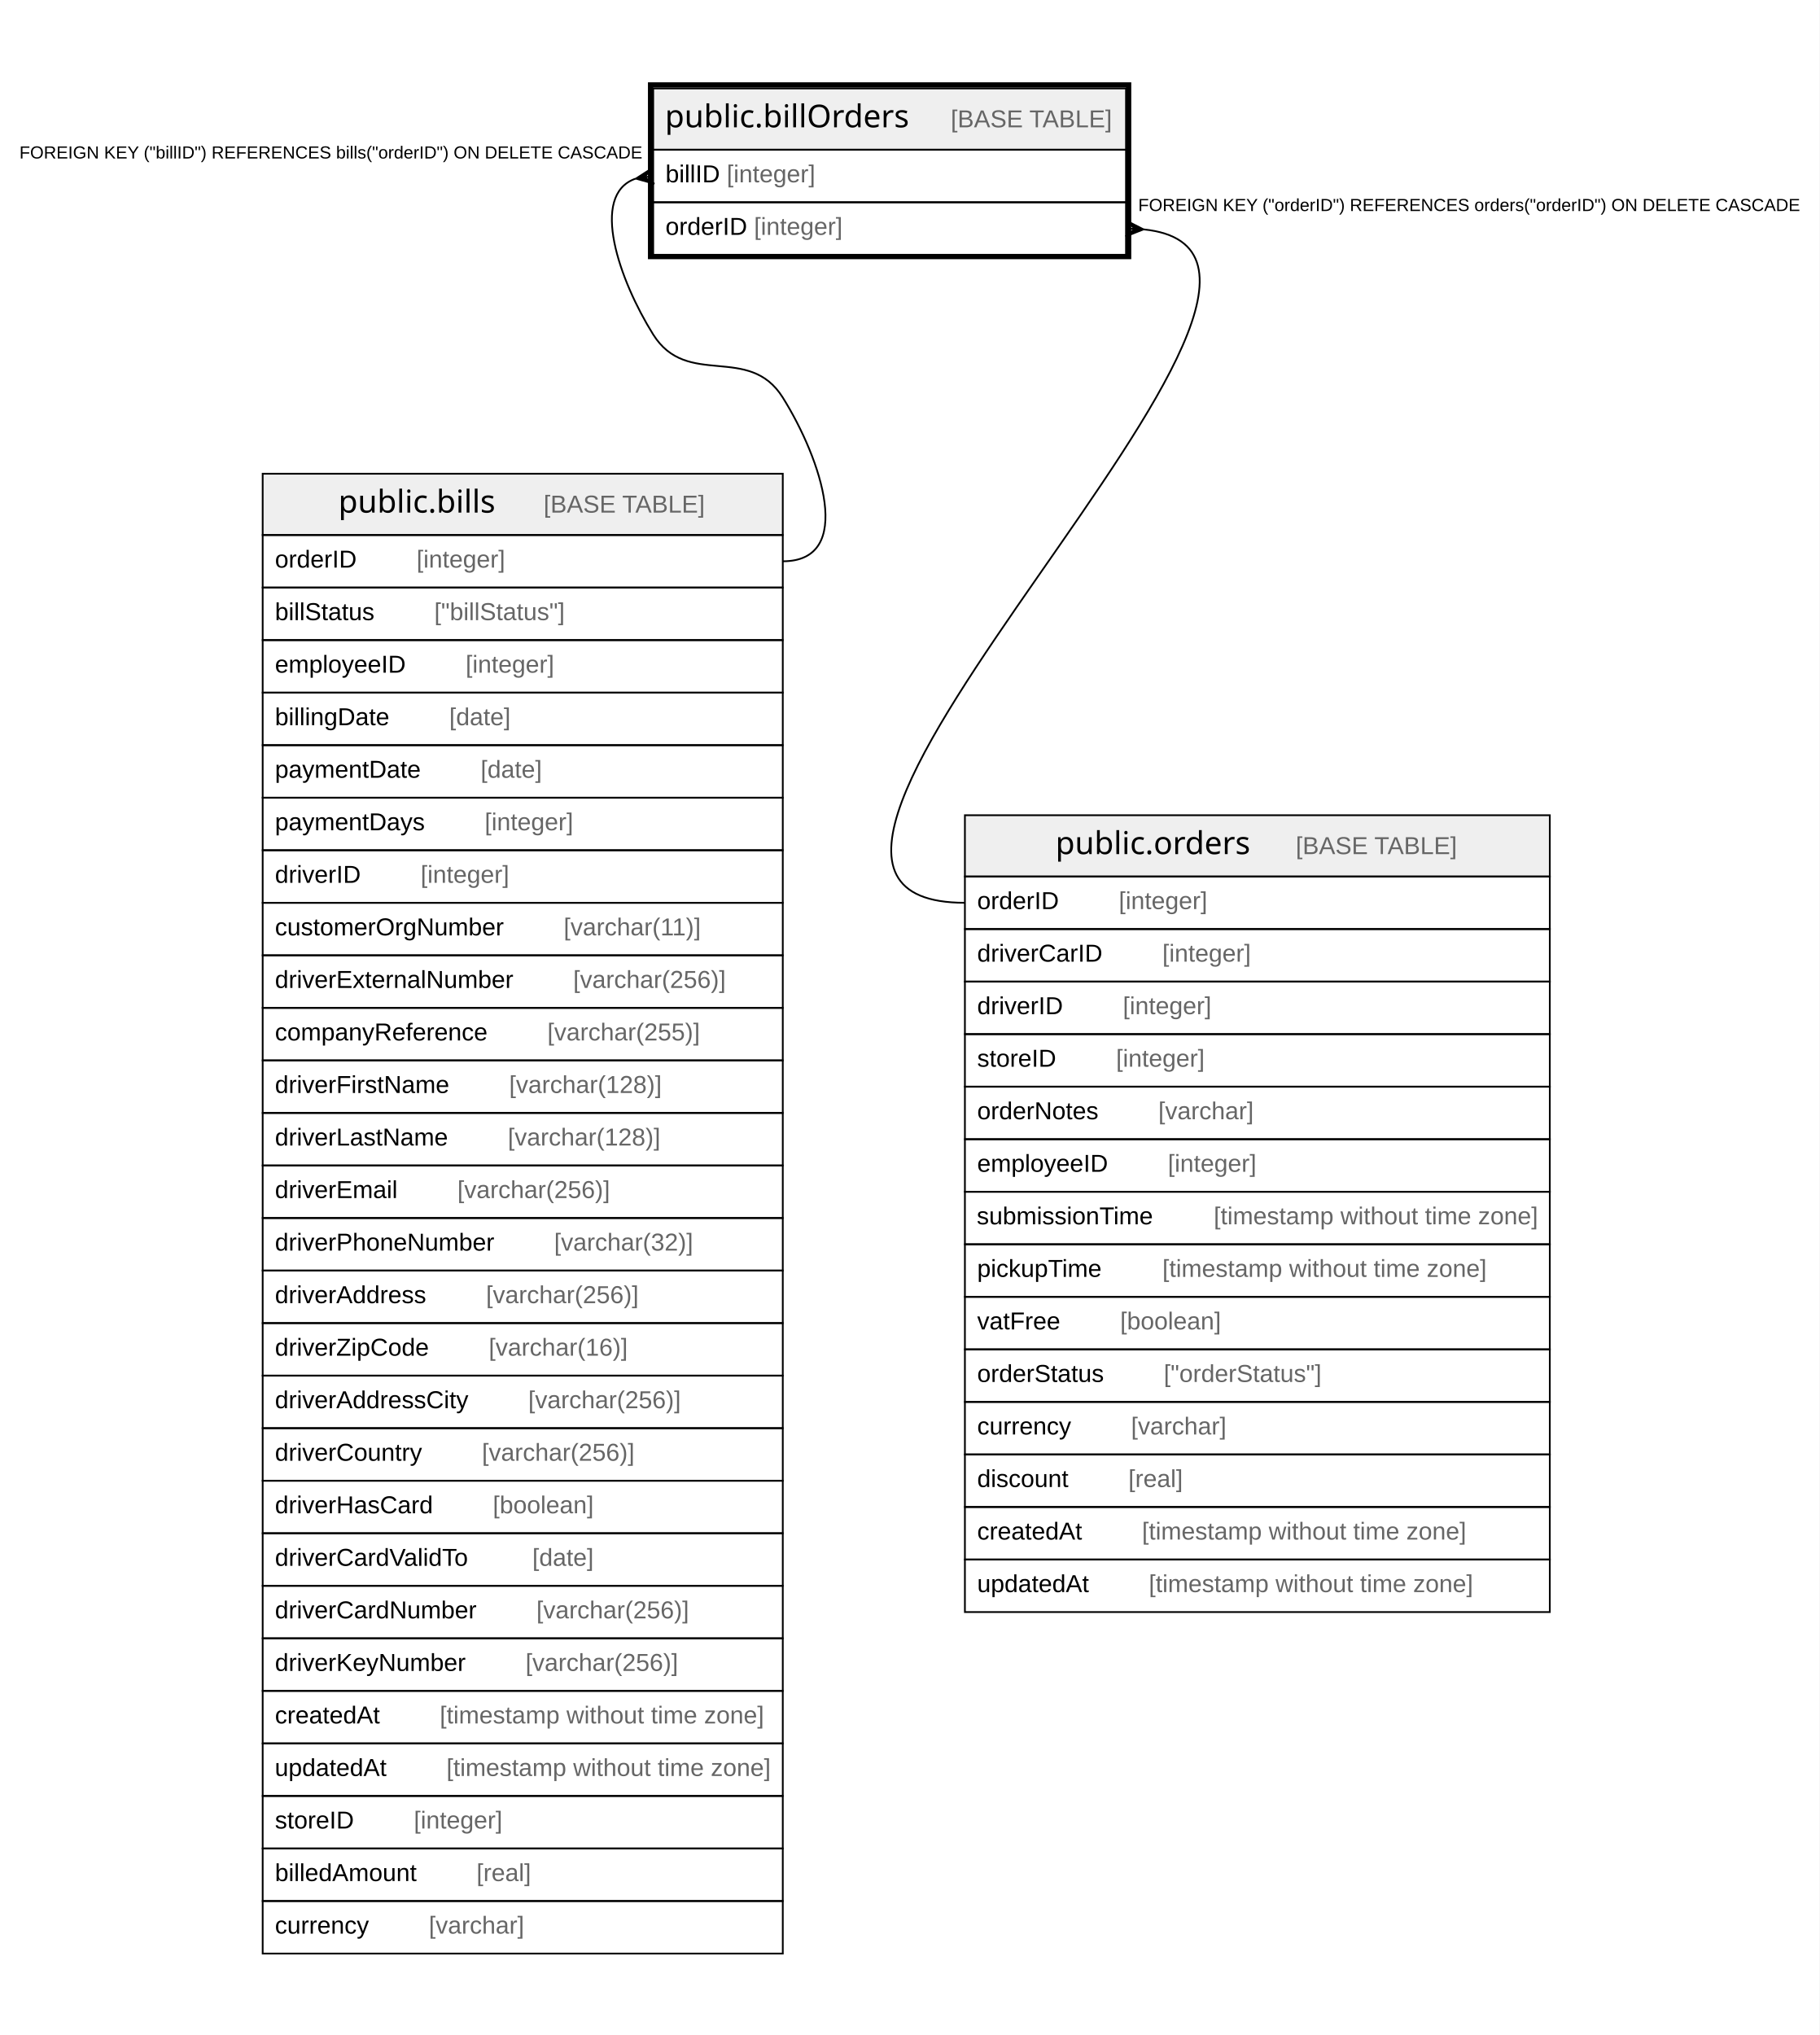
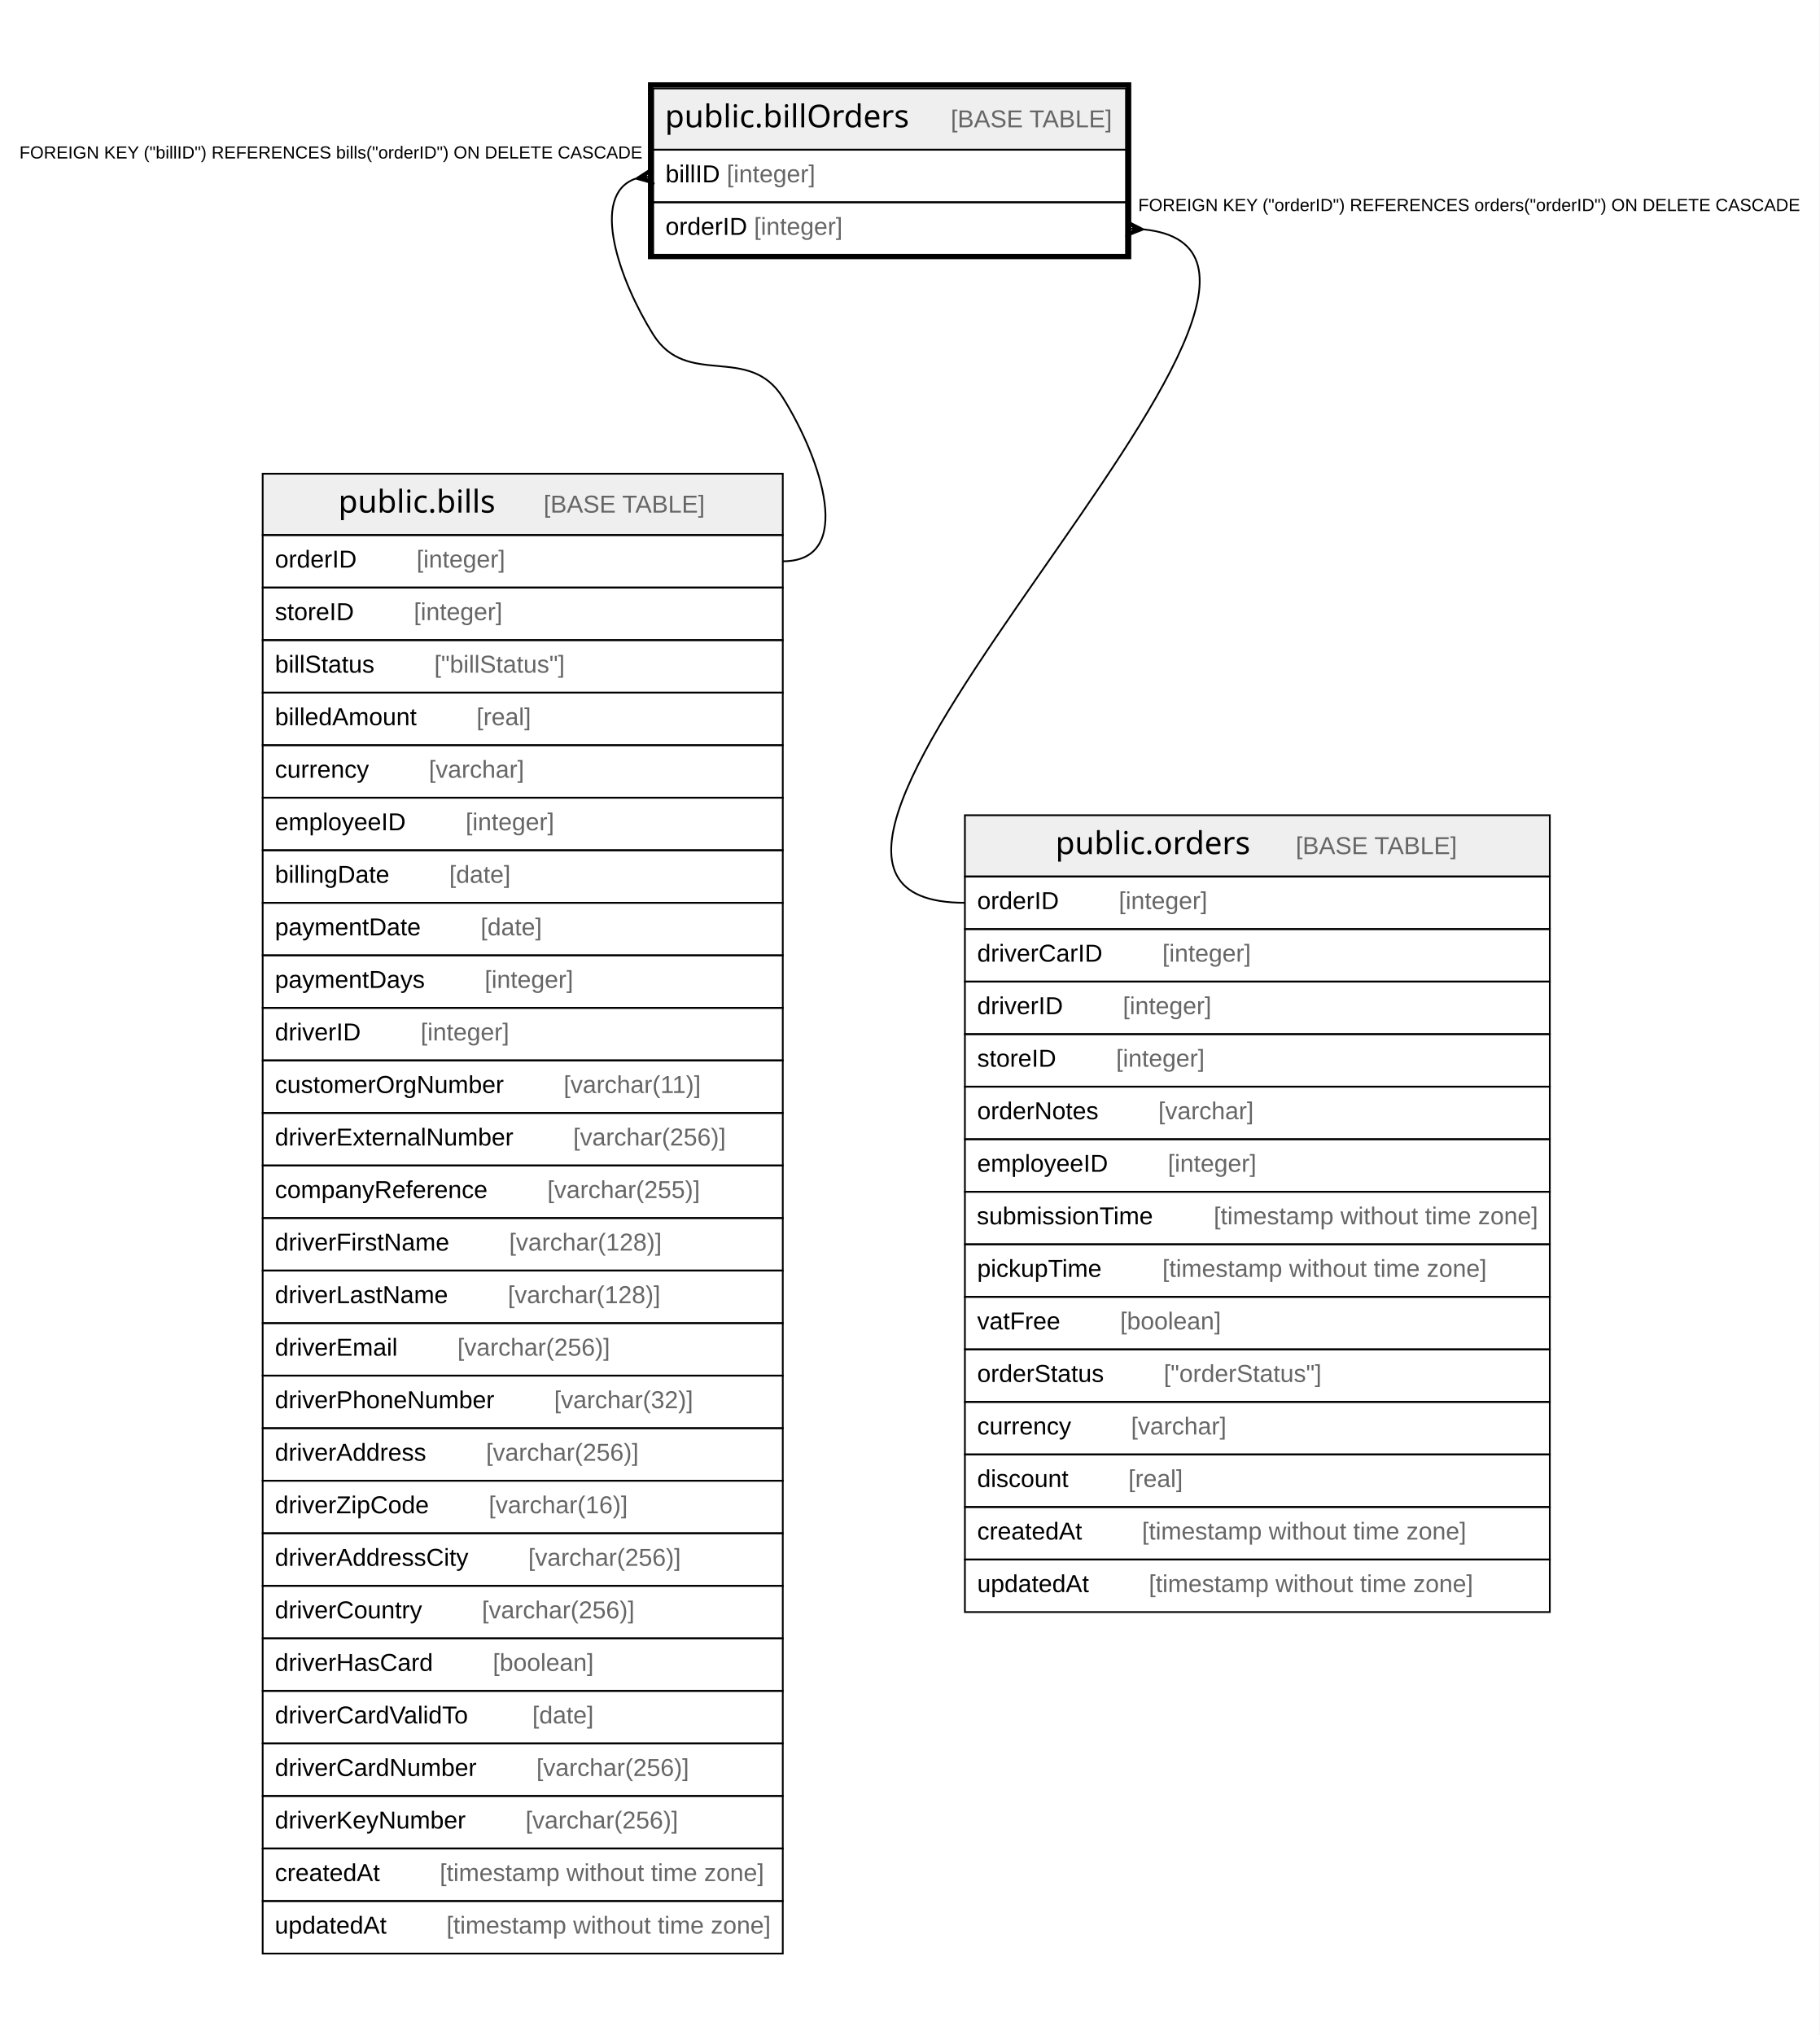
<svg xmlns="http://www.w3.org/2000/svg" width="1039pt" height="1162pt" viewBox="0.00 0.00 1039.00 1162.00">
  <g id="graph0" class="graph" transform="scale(1 1) rotate(0) translate(4 1158)">
    <polygon fill="#ffffff" stroke="transparent" points="-4,4 -4,-1158 1035,-1158 1035,4 -4,4" />
    <g id="node1" class="node">
      <polygon fill="#efefef" stroke="transparent" points="369,-1072.5 369,-1107.5 639,-1107.5 639,-1072.5 369,-1072.5" />
      <polygon fill="none" stroke="#000000" points="369,-1072.5 369,-1107.5 639,-1107.5 639,-1072.5 369,-1072.5" />
      <text text-anchor="start" x="375.717" y="-1085.3" font-family="Arial Bold" font-size="18.00" fill="#000000">public.billOrders</text>
      <text text-anchor="start" x="504.714" y="-1085.3" font-family="Arial" font-size="14.00" fill="#000000">    </text>
      <text text-anchor="start" x="538.919" y="-1085.3" font-family="Arial" font-size="14.00" fill="#666666">[BASE TABLE]</text>
      <polygon fill="none" stroke="#000000" points="369,-1042.5 369,-1072.5 639,-1072.5 639,-1042.5 369,-1042.5" />
      <text text-anchor="start" x="376" y="-1053.9" font-family="Arial" font-size="14.00" fill="#000000">billID </text>
      <text text-anchor="start" x="410.99" y="-1053.9" font-family="Arial" font-size="14.00" fill="#666666">[integer]</text>
      <polygon fill="none" stroke="#000000" points="369,-1012.5 369,-1042.5 639,-1042.5 639,-1012.5 369,-1012.5" />
      <text text-anchor="start" x="376" y="-1023.9" font-family="Arial" font-size="14.00" fill="#000000">orderID </text>
      <text text-anchor="start" x="426.557" y="-1023.9" font-family="Arial" font-size="14.00" fill="#666666">[integer]</text>
      <polygon fill="none" stroke="#000000" stroke-width="3" points="367.5,-1011.5 367.5,-1109.5 640.5,-1109.5 640.5,-1011.5 367.5,-1011.5" />
    </g>
    <g id="node2" class="node">
      <polygon fill="#efefef" stroke="transparent" points="146,-852.5 146,-887.5 443,-887.5 443,-852.5 146,-852.5" />
      <polygon fill="none" stroke="#000000" points="146,-852.5 146,-887.5 443,-887.5 443,-852.5 146,-852.5" />
      <text text-anchor="start" x="189.217" y="-865.3" font-family="Arial Bold" font-size="18.00" fill="#000000">public.bills</text>
      <text text-anchor="start" x="272.215" y="-865.3" font-family="Arial" font-size="14.00" fill="#000000">    </text>
      <text text-anchor="start" x="306.42" y="-865.3" font-family="Arial" font-size="14.00" fill="#666666">[BASE TABLE]</text>
      <polygon fill="none" stroke="#000000" points="146,-822.5 146,-852.5 443,-852.5 443,-822.5 146,-822.5" />
      <text text-anchor="start" x="153" y="-833.9" font-family="Arial" font-size="14.00" fill="#000000">orderID    </text>
      <text text-anchor="start" x="233.871" y="-833.9" font-family="Arial" font-size="14.00" fill="#666666">[integer]</text>
      <polygon fill="none" stroke="#000000" points="146,-792.5 146,-822.5 443,-822.5 443,-792.5 146,-792.5" />
-       <text text-anchor="start" x="153" y="-803.9" font-family="Arial" font-size="14.00" fill="#000000">billStatus    </text>
-       <text text-anchor="start" x="243.99" y="-803.9" font-family="Arial" font-size="14.00" fill="#666666">["billStatus"]</text>
+       <text text-anchor="start" x="153" y="-803.9" font-family="Arial" font-size="14.00" fill="#000000">storeID    </text>
+       <text text-anchor="start" x="232.318" y="-803.9" font-family="Arial" font-size="14.00" fill="#666666">[integer]</text>
      <polygon fill="none" stroke="#000000" points="146,-762.5 146,-792.5 443,-792.5 443,-762.5 146,-762.5" />
-       <text text-anchor="start" x="153" y="-773.9" font-family="Arial" font-size="14.00" fill="#000000">employeeID    </text>
-       <text text-anchor="start" x="261.882" y="-773.9" font-family="Arial" font-size="14.00" fill="#666666">[integer]</text>
+       <text text-anchor="start" x="153" y="-773.9" font-family="Arial" font-size="14.00" fill="#000000">billStatus    </text>
+       <text text-anchor="start" x="243.99" y="-773.9" font-family="Arial" font-size="14.00" fill="#666666">["billStatus"]</text>
      <polygon fill="none" stroke="#000000" points="146,-732.5 146,-762.5 443,-762.5 443,-732.5 146,-732.5" />
-       <text text-anchor="start" x="153" y="-743.9" font-family="Arial" font-size="14.00" fill="#000000">billingDate    </text>
-       <text text-anchor="start" x="252.541" y="-743.9" font-family="Arial" font-size="14.00" fill="#666666">[date]</text>
+       <text text-anchor="start" x="153" y="-743.9" font-family="Arial" font-size="14.00" fill="#000000">billedAmount    </text>
+       <text text-anchor="start" x="268.108" y="-743.9" font-family="Arial" font-size="14.00" fill="#666666">[real]</text>
      <polygon fill="none" stroke="#000000" points="146,-702.5 146,-732.5 443,-732.5 443,-702.5 146,-702.5" />
-       <text text-anchor="start" x="153" y="-713.9" font-family="Arial" font-size="14.00" fill="#000000">paymentDate    </text>
-       <text text-anchor="start" x="270.449" y="-713.9" font-family="Arial" font-size="14.00" fill="#666666">[date]</text>
+       <text text-anchor="start" x="153" y="-713.9" font-family="Arial" font-size="14.00" fill="#000000">currency    </text>
+       <text text-anchor="start" x="240.874" y="-713.9" font-family="Arial" font-size="14.00" fill="#666666">[varchar]</text>
      <polygon fill="none" stroke="#000000" points="146,-672.5 146,-702.5 443,-702.5 443,-672.5 146,-672.5" />
-       <text text-anchor="start" x="153" y="-683.9" font-family="Arial" font-size="14.00" fill="#000000">paymentDays    </text>
-       <text text-anchor="start" x="272.776" y="-683.9" font-family="Arial" font-size="14.00" fill="#666666">[integer]</text>
+       <text text-anchor="start" x="153" y="-683.9" font-family="Arial" font-size="14.00" fill="#000000">employeeID    </text>
+       <text text-anchor="start" x="261.882" y="-683.9" font-family="Arial" font-size="14.00" fill="#666666">[integer]</text>
      <polygon fill="none" stroke="#000000" points="146,-642.5 146,-672.5 443,-672.5 443,-642.5 146,-642.5" />
-       <text text-anchor="start" x="153" y="-653.9" font-family="Arial" font-size="14.00" fill="#000000">driverID    </text>
-       <text text-anchor="start" x="236.195" y="-653.9" font-family="Arial" font-size="14.00" fill="#666666">[integer]</text>
+       <text text-anchor="start" x="153" y="-653.9" font-family="Arial" font-size="14.00" fill="#000000">billingDate    </text>
+       <text text-anchor="start" x="252.541" y="-653.9" font-family="Arial" font-size="14.00" fill="#666666">[date]</text>
      <polygon fill="none" stroke="#000000" points="146,-612.5 146,-642.5 443,-642.5 443,-612.5 146,-612.5" />
-       <text text-anchor="start" x="153" y="-623.9" font-family="Arial" font-size="14.00" fill="#000000">customerOrgNumber    </text>
-       <text text-anchor="start" x="317.874" y="-623.9" font-family="Arial" font-size="14.00" fill="#666666">[varchar(11)]</text>
+       <text text-anchor="start" x="153" y="-623.9" font-family="Arial" font-size="14.00" fill="#000000">paymentDate    </text>
+       <text text-anchor="start" x="270.449" y="-623.9" font-family="Arial" font-size="14.00" fill="#666666">[date]</text>
      <polygon fill="none" stroke="#000000" points="146,-582.5 146,-612.5 443,-612.5 443,-582.5 146,-582.5" />
-       <text text-anchor="start" x="153" y="-593.9" font-family="Arial" font-size="14.00" fill="#000000">driverExternalNumber    </text>
-       <text text-anchor="start" x="323.316" y="-593.9" font-family="Arial" font-size="14.00" fill="#666666">[varchar(256)]</text>
+       <text text-anchor="start" x="153" y="-593.9" font-family="Arial" font-size="14.00" fill="#000000">paymentDays    </text>
+       <text text-anchor="start" x="272.776" y="-593.9" font-family="Arial" font-size="14.00" fill="#666666">[integer]</text>
      <polygon fill="none" stroke="#000000" points="146,-552.5 146,-582.5 443,-582.5 443,-552.5 146,-552.5" />
-       <text text-anchor="start" x="153" y="-563.9" font-family="Arial" font-size="14.00" fill="#000000">companyReference    </text>
-       <text text-anchor="start" x="308.567" y="-563.9" font-family="Arial" font-size="14.00" fill="#666666">[varchar(255)]</text>
+       <text text-anchor="start" x="153" y="-563.9" font-family="Arial" font-size="14.00" fill="#000000">driverID    </text>
+       <text text-anchor="start" x="236.195" y="-563.9" font-family="Arial" font-size="14.00" fill="#666666">[integer]</text>
      <polygon fill="none" stroke="#000000" points="146,-522.5 146,-552.5 443,-552.5 443,-522.5 146,-522.5" />
-       <text text-anchor="start" x="153" y="-533.9" font-family="Arial" font-size="14.00" fill="#000000">driverFirstName    </text>
-       <text text-anchor="start" x="286.741" y="-533.9" font-family="Arial" font-size="14.00" fill="#666666">[varchar(128)]</text>
+       <text text-anchor="start" x="153" y="-533.9" font-family="Arial" font-size="14.00" fill="#000000">customerOrgNumber    </text>
+       <text text-anchor="start" x="317.874" y="-533.9" font-family="Arial" font-size="14.00" fill="#666666">[varchar(11)]</text>
      <polygon fill="none" stroke="#000000" points="146,-492.5 146,-522.5 443,-522.5 443,-492.5 146,-492.5" />
-       <text text-anchor="start" x="153" y="-503.9" font-family="Arial" font-size="14.00" fill="#000000">driverLastName    </text>
-       <text text-anchor="start" x="285.986" y="-503.9" font-family="Arial" font-size="14.00" fill="#666666">[varchar(128)]</text>
+       <text text-anchor="start" x="153" y="-503.9" font-family="Arial" font-size="14.00" fill="#000000">driverExternalNumber    </text>
+       <text text-anchor="start" x="323.316" y="-503.9" font-family="Arial" font-size="14.00" fill="#666666">[varchar(256)]</text>
      <polygon fill="none" stroke="#000000" points="146,-462.5 146,-492.5 443,-492.5 443,-462.5 146,-462.5" />
-       <text text-anchor="start" x="153" y="-473.9" font-family="Arial" font-size="14.00" fill="#000000">driverEmail    </text>
-       <text text-anchor="start" x="257.191" y="-473.9" font-family="Arial" font-size="14.00" fill="#666666">[varchar(256)]</text>
+       <text text-anchor="start" x="153" y="-473.9" font-family="Arial" font-size="14.00" fill="#000000">companyReference    </text>
+       <text text-anchor="start" x="308.567" y="-473.9" font-family="Arial" font-size="14.00" fill="#666666">[varchar(255)]</text>
      <polygon fill="none" stroke="#000000" points="146,-432.5 146,-462.5 443,-462.5 443,-432.5 146,-432.5" />
-       <text text-anchor="start" x="153" y="-443.9" font-family="Arial" font-size="14.00" fill="#000000">driverPhoneNumber    </text>
-       <text text-anchor="start" x="312.44" y="-443.9" font-family="Arial" font-size="14.00" fill="#666666">[varchar(32)]</text>
+       <text text-anchor="start" x="153" y="-443.9" font-family="Arial" font-size="14.00" fill="#000000">driverFirstName    </text>
+       <text text-anchor="start" x="286.741" y="-443.9" font-family="Arial" font-size="14.00" fill="#666666">[varchar(128)]</text>
      <polygon fill="none" stroke="#000000" points="146,-402.5 146,-432.5 443,-432.5 443,-402.5 146,-402.5" />
-       <text text-anchor="start" x="153" y="-413.9" font-family="Arial" font-size="14.00" fill="#000000">driverAddress    </text>
-       <text text-anchor="start" x="273.543" y="-413.9" font-family="Arial" font-size="14.00" fill="#666666">[varchar(256)]</text>
+       <text text-anchor="start" x="153" y="-413.9" font-family="Arial" font-size="14.00" fill="#000000">driverLastName    </text>
+       <text text-anchor="start" x="285.986" y="-413.9" font-family="Arial" font-size="14.00" fill="#666666">[varchar(128)]</text>
      <polygon fill="none" stroke="#000000" points="146,-372.5 146,-402.5 443,-402.5 443,-372.5 146,-372.5" />
-       <text text-anchor="start" x="153" y="-383.9" font-family="Arial" font-size="14.00" fill="#000000">driverZipCode    </text>
-       <text text-anchor="start" x="275.094" y="-383.9" font-family="Arial" font-size="14.00" fill="#666666">[varchar(16)]</text>
+       <text text-anchor="start" x="153" y="-383.9" font-family="Arial" font-size="14.00" fill="#000000">driverEmail    </text>
+       <text text-anchor="start" x="257.191" y="-383.9" font-family="Arial" font-size="14.00" fill="#666666">[varchar(256)]</text>
      <polygon fill="none" stroke="#000000" points="146,-342.5 146,-372.5 443,-372.5 443,-342.5 146,-342.5" />
-       <text text-anchor="start" x="153" y="-353.9" font-family="Arial" font-size="14.00" fill="#000000">driverAddressCity    </text>
-       <text text-anchor="start" x="297.647" y="-353.9" font-family="Arial" font-size="14.00" fill="#666666">[varchar(256)]</text>
+       <text text-anchor="start" x="153" y="-353.9" font-family="Arial" font-size="14.00" fill="#000000">driverPhoneNumber    </text>
+       <text text-anchor="start" x="312.44" y="-353.9" font-family="Arial" font-size="14.00" fill="#666666">[varchar(32)]</text>
      <polygon fill="none" stroke="#000000" points="146,-312.5 146,-342.5 443,-342.5 443,-312.5 146,-312.5" />
-       <text text-anchor="start" x="153" y="-323.9" font-family="Arial" font-size="14.00" fill="#000000">driverCountry    </text>
-       <text text-anchor="start" x="271.203" y="-323.9" font-family="Arial" font-size="14.00" fill="#666666">[varchar(256)]</text>
+       <text text-anchor="start" x="153" y="-323.9" font-family="Arial" font-size="14.00" fill="#000000">driverAddress    </text>
+       <text text-anchor="start" x="273.543" y="-323.9" font-family="Arial" font-size="14.00" fill="#666666">[varchar(256)]</text>
      <polygon fill="none" stroke="#000000" points="146,-282.5 146,-312.5 443,-312.5 443,-282.5 146,-282.5" />
-       <text text-anchor="start" x="153" y="-293.9" font-family="Arial" font-size="14.00" fill="#000000">driverHasCard    </text>
-       <text text-anchor="start" x="277.419" y="-293.9" font-family="Arial" font-size="14.00" fill="#666666">[boolean]</text>
+       <text text-anchor="start" x="153" y="-293.9" font-family="Arial" font-size="14.00" fill="#000000">driverZipCode    </text>
+       <text text-anchor="start" x="275.094" y="-293.9" font-family="Arial" font-size="14.00" fill="#666666">[varchar(16)]</text>
      <polygon fill="none" stroke="#000000" points="146,-252.5 146,-282.5 443,-282.5 443,-252.5 146,-252.5" />
-       <text text-anchor="start" x="153" y="-263.9" font-family="Arial" font-size="14.00" fill="#000000">driverCardValidTo    </text>
-       <text text-anchor="start" x="299.98" y="-263.9" font-family="Arial" font-size="14.00" fill="#666666">[date]</text>
+       <text text-anchor="start" x="153" y="-263.9" font-family="Arial" font-size="14.00" fill="#000000">driverAddressCity    </text>
+       <text text-anchor="start" x="297.647" y="-263.9" font-family="Arial" font-size="14.00" fill="#666666">[varchar(256)]</text>
      <polygon fill="none" stroke="#000000" points="146,-222.5 146,-252.5 443,-252.5 443,-222.5 146,-222.5" />
-       <text text-anchor="start" x="153" y="-233.9" font-family="Arial" font-size="14.00" fill="#000000">driverCardNumber    </text>
-       <text text-anchor="start" x="302.306" y="-233.9" font-family="Arial" font-size="14.00" fill="#666666">[varchar(256)]</text>
+       <text text-anchor="start" x="153" y="-233.9" font-family="Arial" font-size="14.00" fill="#000000">driverCountry    </text>
+       <text text-anchor="start" x="271.203" y="-233.9" font-family="Arial" font-size="14.00" fill="#666666">[varchar(256)]</text>
      <polygon fill="none" stroke="#000000" points="146,-192.5 146,-222.5 443,-222.5 443,-192.5 146,-192.5" />
-       <text text-anchor="start" x="153" y="-203.9" font-family="Arial" font-size="14.00" fill="#000000">driverKeyNumber    </text>
-       <text text-anchor="start" x="296.093" y="-203.9" font-family="Arial" font-size="14.00" fill="#666666">[varchar(256)]</text>
+       <text text-anchor="start" x="153" y="-203.9" font-family="Arial" font-size="14.00" fill="#000000">driverHasCard    </text>
+       <text text-anchor="start" x="277.419" y="-203.9" font-family="Arial" font-size="14.00" fill="#666666">[boolean]</text>
      <polygon fill="none" stroke="#000000" points="146,-162.5 146,-192.5 443,-192.5 443,-162.5 146,-162.5" />
-       <text text-anchor="start" x="153" y="-173.9" font-family="Arial" font-size="14.00" fill="#000000">createdAt    </text>
-       <text text-anchor="start" x="247.114" y="-173.9" font-family="Arial" font-size="14.00" fill="#666666">[timestamp without time zone]</text>
+       <text text-anchor="start" x="153" y="-173.9" font-family="Arial" font-size="14.00" fill="#000000">driverCardValidTo    </text>
+       <text text-anchor="start" x="299.98" y="-173.9" font-family="Arial" font-size="14.00" fill="#666666">[date]</text>
      <polygon fill="none" stroke="#000000" points="146,-132.5 146,-162.5 443,-162.5 443,-132.5 146,-132.5" />
-       <text text-anchor="start" x="152.921" y="-143.9" font-family="Arial" font-size="14.00" fill="#000000">updatedAt    </text>
-       <text text-anchor="start" x="250.939" y="-143.9" font-family="Arial" font-size="14.00" fill="#666666">[timestamp without time zone]</text>
+       <text text-anchor="start" x="153" y="-143.9" font-family="Arial" font-size="14.00" fill="#000000">driverCardNumber    </text>
+       <text text-anchor="start" x="302.306" y="-143.9" font-family="Arial" font-size="14.00" fill="#666666">[varchar(256)]</text>
      <polygon fill="none" stroke="#000000" points="146,-102.5 146,-132.5 443,-132.5 443,-102.5 146,-102.5" />
-       <text text-anchor="start" x="153" y="-113.9" font-family="Arial" font-size="14.00" fill="#000000">storeID    </text>
-       <text text-anchor="start" x="232.318" y="-113.9" font-family="Arial" font-size="14.00" fill="#666666">[integer]</text>
+       <text text-anchor="start" x="153" y="-113.9" font-family="Arial" font-size="14.00" fill="#000000">driverKeyNumber    </text>
+       <text text-anchor="start" x="296.093" y="-113.9" font-family="Arial" font-size="14.00" fill="#666666">[varchar(256)]</text>
      <polygon fill="none" stroke="#000000" points="146,-72.5 146,-102.5 443,-102.5 443,-72.5 146,-72.5" />
-       <text text-anchor="start" x="153" y="-83.9" font-family="Arial" font-size="14.00" fill="#000000">billedAmount    </text>
-       <text text-anchor="start" x="268.108" y="-83.9" font-family="Arial" font-size="14.00" fill="#666666">[real]</text>
+       <text text-anchor="start" x="153" y="-83.9" font-family="Arial" font-size="14.00" fill="#000000">createdAt    </text>
+       <text text-anchor="start" x="247.114" y="-83.9" font-family="Arial" font-size="14.00" fill="#666666">[timestamp without time zone]</text>
      <polygon fill="none" stroke="#000000" points="146,-42.5 146,-72.5 443,-72.5 443,-42.5 146,-42.5" />
-       <text text-anchor="start" x="153" y="-53.9" font-family="Arial" font-size="14.00" fill="#000000">currency    </text>
-       <text text-anchor="start" x="240.874" y="-53.9" font-family="Arial" font-size="14.00" fill="#666666">[varchar]</text>
+       <text text-anchor="start" x="152.921" y="-53.9" font-family="Arial" font-size="14.00" fill="#000000">updatedAt    </text>
+       <text text-anchor="start" x="250.939" y="-53.9" font-family="Arial" font-size="14.00" fill="#666666">[timestamp without time zone]</text>
    </g>
    <g id="edge1" class="edge">
      <path fill="none" stroke="#000000" d="M358.855,-1055.96C332.491,-1046.697 349.752,-997.77 369,-967 388.397,-935.993 423.603,-962.007 443,-931 465.039,-895.77 484.556,-837.5 443,-837.5" />
      <polygon fill="#000000" stroke="#000000" points="359.113,-1055.999 368.325,-1061.949 364.057,-1056.749 369,-1057.5 369,-1057.5 369,-1057.5 364.057,-1056.749 369.675,-1053.051 359.113,-1055.999 359.113,-1055.999" />
      <text text-anchor="start" x="7.079" y="-1067.5" font-family="Arial" font-size="10.00" fill="#000000">FOREIGN KEY ("billID") REFERENCES bills("orderID") ON DELETE CASCADE</text>
    </g>
    <g id="node3" class="node">
      <polygon fill="#efefef" stroke="transparent" points="547,-657.5 547,-692.5 881,-692.5 881,-657.5 547,-657.5" />
      <polygon fill="none" stroke="#000000" points="547,-657.5 547,-692.5 881,-692.5 881,-657.5 547,-657.5" />
      <text text-anchor="start" x="598.71" y="-670.3" font-family="Arial Bold" font-size="18.00" fill="#000000">public.orders</text>
      <text text-anchor="start" x="701.722" y="-670.3" font-family="Arial" font-size="14.00" fill="#000000">    </text>
      <text text-anchor="start" x="735.927" y="-670.3" font-family="Arial" font-size="14.00" fill="#666666">[BASE TABLE]</text>
      <polygon fill="none" stroke="#000000" points="547,-627.5 547,-657.5 881,-657.5 881,-627.5 547,-627.5" />
      <text text-anchor="start" x="554" y="-638.9" font-family="Arial" font-size="14.00" fill="#000000">orderID    </text>
      <text text-anchor="start" x="634.871" y="-638.9" font-family="Arial" font-size="14.00" fill="#666666">[integer]</text>
      <polygon fill="none" stroke="#000000" points="547,-597.5 547,-627.5 881,-627.5 881,-597.5 547,-597.5" />
      <text text-anchor="start" x="554" y="-608.9" font-family="Arial" font-size="14.00" fill="#000000">driverCarID    </text>
      <text text-anchor="start" x="659.745" y="-608.9" font-family="Arial" font-size="14.00" fill="#666666">[integer]</text>
      <polygon fill="none" stroke="#000000" points="547,-567.5 547,-597.5 881,-597.5 881,-567.5 547,-567.5" />
      <text text-anchor="start" x="554" y="-578.9" font-family="Arial" font-size="14.00" fill="#000000">driverID    </text>
      <text text-anchor="start" x="637.195" y="-578.9" font-family="Arial" font-size="14.00" fill="#666666">[integer]</text>
      <polygon fill="none" stroke="#000000" points="547,-537.5 547,-567.5 881,-567.5 881,-537.5 547,-537.5" />
      <text text-anchor="start" x="554" y="-548.9" font-family="Arial" font-size="14.00" fill="#000000">storeID    </text>
      <text text-anchor="start" x="633.318" y="-548.9" font-family="Arial" font-size="14.00" fill="#666666">[integer]</text>
      <polygon fill="none" stroke="#000000" points="547,-507.5 547,-537.5 881,-537.5 881,-507.5 547,-507.5" />
      <text text-anchor="start" x="554" y="-518.9" font-family="Arial" font-size="14.00" fill="#000000">orderNotes    </text>
      <text text-anchor="start" x="657.436" y="-518.9" font-family="Arial" font-size="14.00" fill="#666666">[varchar]</text>
      <polygon fill="none" stroke="#000000" points="547,-477.5 547,-507.5 881,-507.5 881,-477.5 547,-477.5" />
      <text text-anchor="start" x="554" y="-488.9" font-family="Arial" font-size="14.00" fill="#000000">employeeID    </text>
      <text text-anchor="start" x="662.882" y="-488.9" font-family="Arial" font-size="14.00" fill="#666666">[integer]</text>
      <polygon fill="none" stroke="#000000" points="547,-447.5 547,-477.5 881,-477.5 881,-447.5 547,-447.5" />
      <text text-anchor="start" x="553.774" y="-458.9" font-family="Arial" font-size="14.00" fill="#000000">submissionTime    </text>
      <text text-anchor="start" x="689.086" y="-458.9" font-family="Arial" font-size="14.00" fill="#666666">[timestamp without time zone]</text>
      <polygon fill="none" stroke="#000000" points="547,-417.5 547,-447.5 881,-447.5 881,-417.5 547,-417.5" />
      <text text-anchor="start" x="554" y="-428.9" font-family="Arial" font-size="14.00" fill="#000000">pickupTime    </text>
      <text text-anchor="start" x="659.762" y="-428.9" font-family="Arial" font-size="14.00" fill="#666666">[timestamp without time zone]</text>
      <polygon fill="none" stroke="#000000" points="547,-387.5 547,-417.5 881,-417.5 881,-387.5 547,-387.5" />
      <text text-anchor="start" x="554" y="-398.9" font-family="Arial" font-size="14.00" fill="#000000">vatFree    </text>
      <text text-anchor="start" x="635.656" y="-398.9" font-family="Arial" font-size="14.00" fill="#666666">[boolean]</text>
      <polygon fill="none" stroke="#000000" points="547,-357.5 547,-387.5 881,-387.5 881,-357.5 547,-357.5" />
      <text text-anchor="start" x="554" y="-368.9" font-family="Arial" font-size="14.00" fill="#000000">orderStatus    </text>
      <text text-anchor="start" x="660.557" y="-368.9" font-family="Arial" font-size="14.00" fill="#666666">["orderStatus"]</text>
      <polygon fill="none" stroke="#000000" points="547,-327.5 547,-357.5 881,-357.5 881,-327.5 547,-327.5" />
      <text text-anchor="start" x="554" y="-338.9" font-family="Arial" font-size="14.00" fill="#000000">currency    </text>
      <text text-anchor="start" x="641.874" y="-338.9" font-family="Arial" font-size="14.00" fill="#666666">[varchar]</text>
      <polygon fill="none" stroke="#000000" points="547,-297.5 547,-327.5 881,-327.5 881,-297.5 547,-297.5" />
      <text text-anchor="start" x="554" y="-308.9" font-family="Arial" font-size="14.00" fill="#000000">discount    </text>
      <text text-anchor="start" x="640.332" y="-308.9" font-family="Arial" font-size="14.00" fill="#666666">[real]</text>
      <polygon fill="none" stroke="#000000" points="547,-267.5 547,-297.5 881,-297.5 881,-267.5 547,-267.5" />
      <text text-anchor="start" x="554" y="-278.9" font-family="Arial" font-size="14.00" fill="#000000">createdAt    </text>
      <text text-anchor="start" x="648.114" y="-278.9" font-family="Arial" font-size="14.00" fill="#666666">[timestamp without time zone]</text>
      <polygon fill="none" stroke="#000000" points="547,-237.5 547,-267.5 881,-267.5 881,-237.5 547,-237.5" />
      <text text-anchor="start" x="554" y="-248.9" font-family="Arial" font-size="14.00" fill="#000000">updatedAt    </text>
      <text text-anchor="start" x="652.018" y="-248.9" font-family="Arial" font-size="14.00" fill="#666666">[timestamp without time zone]</text>
    </g>
    <g id="edge2" class="edge">
      <path fill="none" stroke="#000000" d="M649.052,-1027.021C796.984,-1011.871 374.679,-642.5 547,-642.5" />
      <polygon fill="#000000" stroke="#000000" points="648.989,-1027.024 638.786,-1023.005 643.994,-1027.262 639,-1027.5 639,-1027.5 639,-1027.5 643.994,-1027.262 639.214,-1031.995 648.989,-1027.024 648.989,-1027.024" />
      <text text-anchor="start" x="645.96" y="-1037.5" font-family="Arial" font-size="10.00" fill="#000000">FOREIGN KEY ("orderID") REFERENCES orders("orderID") ON DELETE CASCADE</text>
    </g>
  </g>
</svg>
